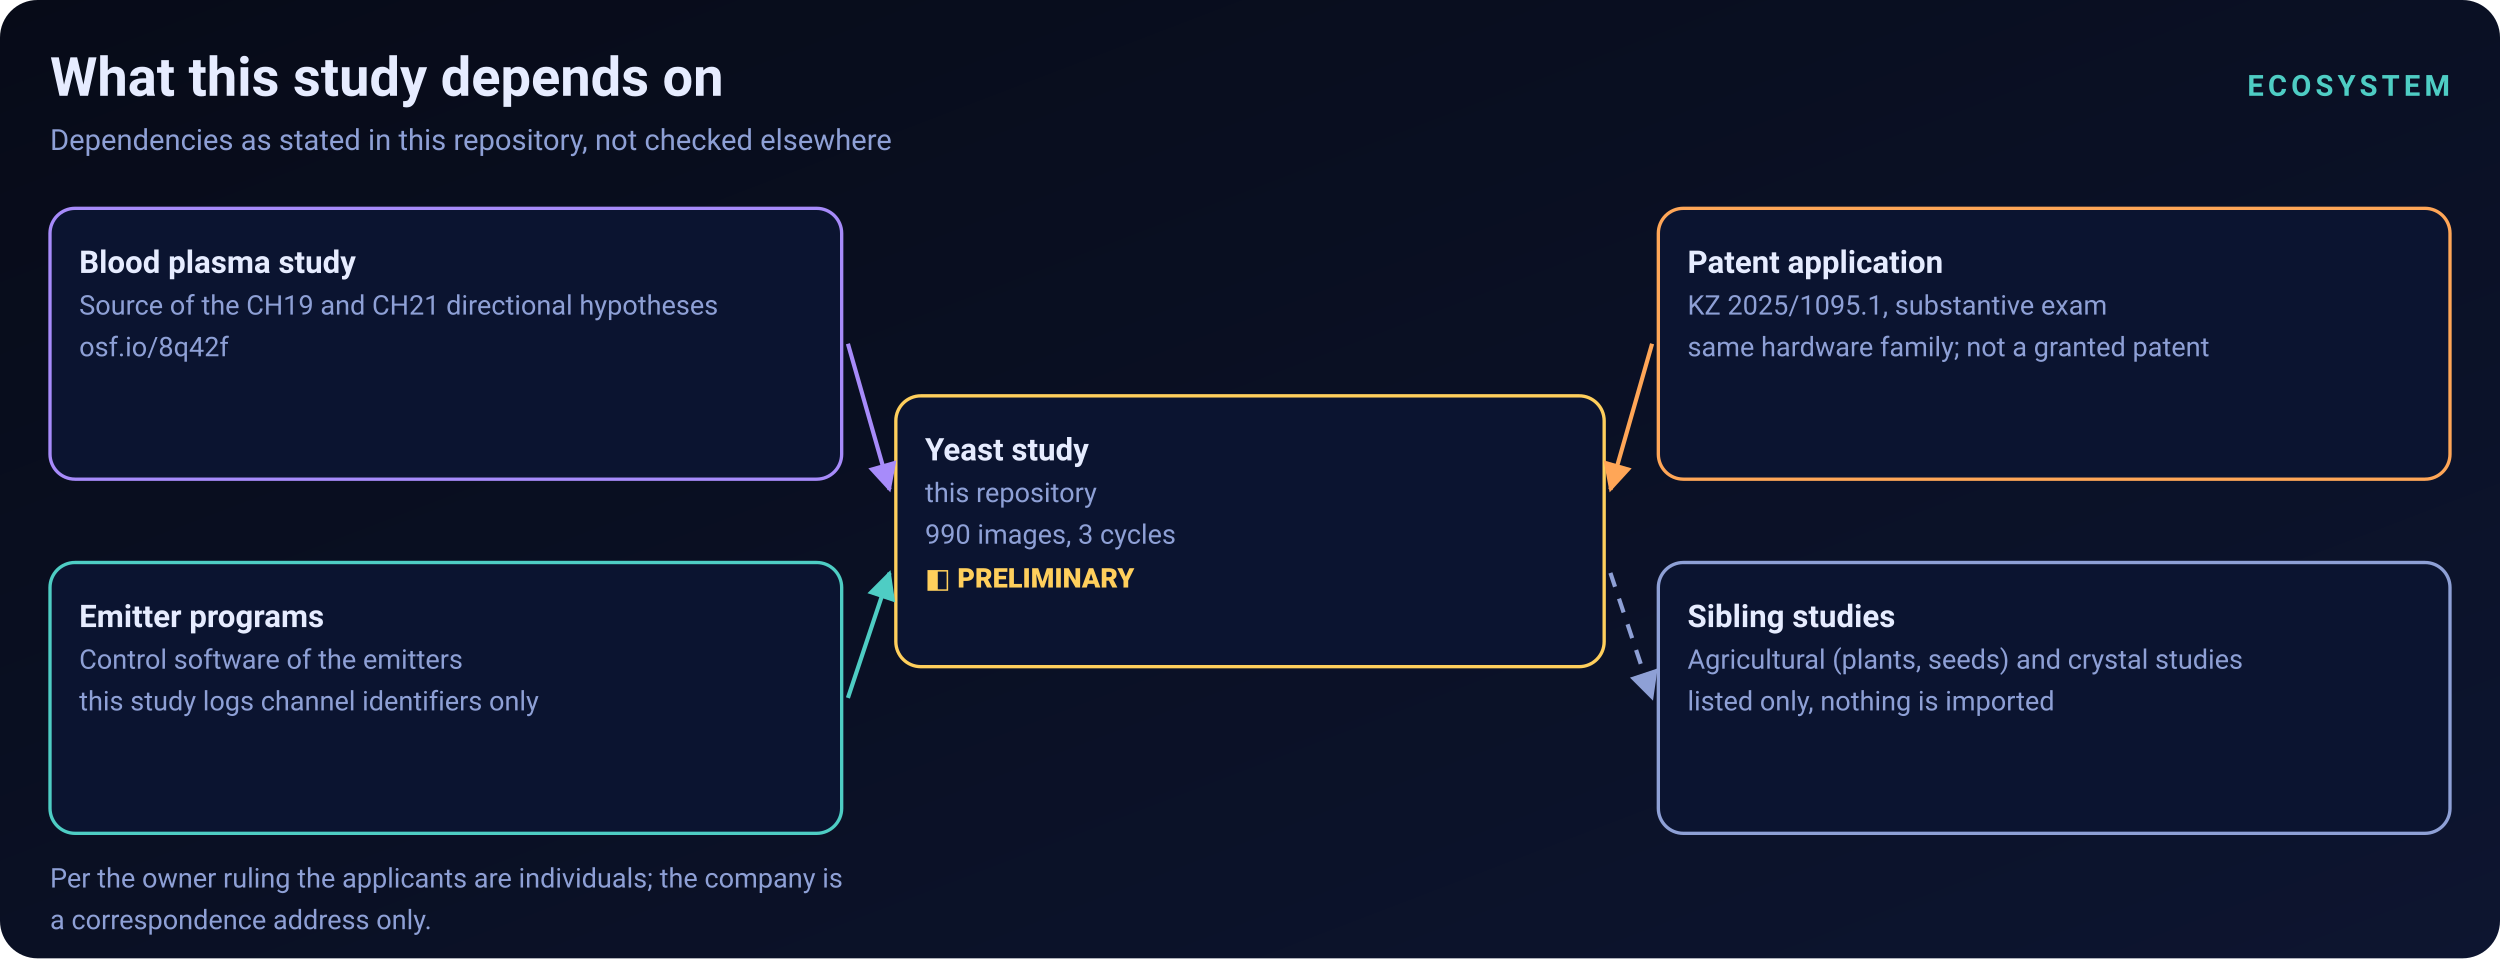
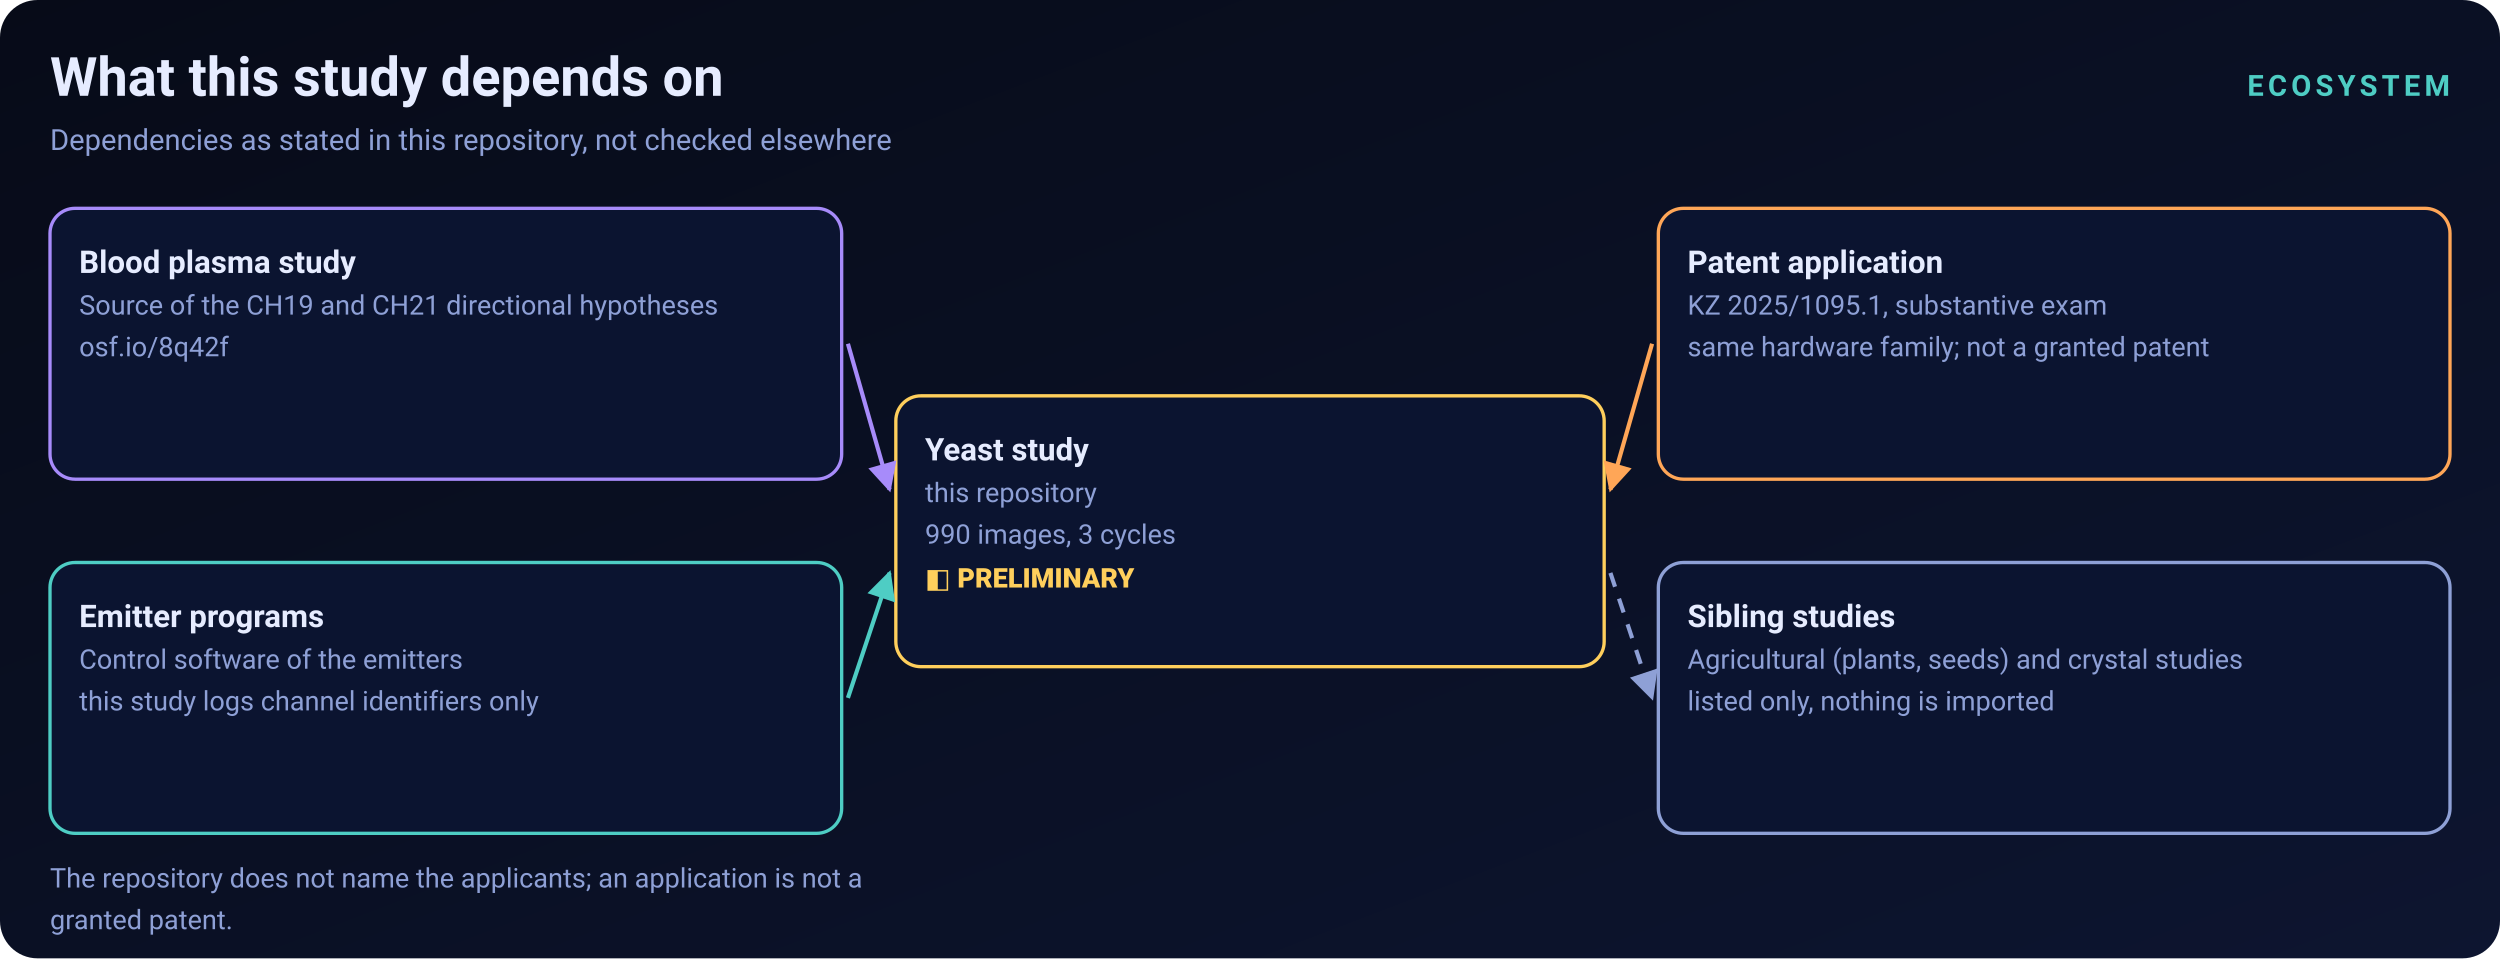
<svg xmlns="http://www.w3.org/2000/svg" viewBox="0 0 1200 460" width="1200" height="460" role="img" aria-labelledby="t d">
  <defs>
    <linearGradient id="bg" x1="0" y1="0" x2="1" y2="1">
      <stop offset="0" stop-color="#070b18" />
      <stop offset="1" stop-color="#0d1530" />
    </linearGradient>
    <filter id="glow" x="-50%" y="-50%" width="200%" height="200%">
      <feGaussianBlur stdDeviation="3" result="b" />
      <feMerge>
        <feMergeNode in="b" />
        <feMergeNode in="SourceGraphic" />
      </feMerge>
    </filter>
  </defs>
  <rect width="1200" height="460" rx="18" fill="url(#bg)" />
  <text x="24" y="46" font-family="'Segoe UI', Roboto, 'Helvetica Neue', Arial, sans-serif" font-size="26" fill="#e6ecff" text-anchor="start" font-weight="700">What this study depends on</text>
  <text x="24" y="72" font-family="'Segoe UI', Roboto, 'Helvetica Neue', Arial, sans-serif" font-size="14" fill="#8ea0d6" text-anchor="start" font-weight="400">Dependencies as stated in this repository, not checked elsewhere</text>
  <text x="1176" y="46" font-family="'Segoe UI', Roboto, 'Helvetica Neue', Arial, sans-serif" font-size="14" fill="#4ecdc4" text-anchor="end" font-weight="700" letter-spacing="2">ECOSYSTEM</text>
  <rect x="430.0" y="190" width="340" height="130" rx="12" fill="#0b1430" stroke="#ffcf5c" stroke-width="1.6" />
  <text x="444.0" y="221.0" font-family="'Segoe UI', Roboto, 'Helvetica Neue', Arial, sans-serif" font-size="15" fill="#e6ecff" text-anchor="start" font-weight="700">Yeast study</text>
  <text x="444.0" y="241.0" font-family="'Segoe UI', Roboto, 'Helvetica Neue', Arial, sans-serif" font-size="13" fill="#8ea0d6" text-anchor="start" font-weight="400">this repository</text>
  <text x="444.0" y="261.0" font-family="'Segoe UI', Roboto, 'Helvetica Neue', Arial, sans-serif" font-size="13" fill="#8ea0d6" text-anchor="start" font-weight="400">990 images, 3 cycles</text>
  <text x="444.0" y="282.0" font-family="'Segoe UI', Roboto, 'Helvetica Neue', Arial, sans-serif" font-size="13" fill="#ffcf5c" text-anchor="start" font-weight="800">◧ PRELIMINARY</text>
  <rect x="24" y="100" width="380" height="130" rx="12" fill="#0b1430" stroke="#a78bfa" stroke-width="1.6" />
  <text x="38" y="131.0" font-family="'Segoe UI', Roboto, 'Helvetica Neue', Arial, sans-serif" font-size="15" fill="#e6ecff" text-anchor="start" font-weight="700">Blood plasma study</text>
  <text x="38" y="151.0" font-family="'Segoe UI', Roboto, 'Helvetica Neue', Arial, sans-serif" font-size="13" fill="#8ea0d6" text-anchor="start" font-weight="400">Source of the CH19 and CH21 directional hypotheses</text>
  <text x="38" y="171.0" font-family="'Segoe UI', Roboto, 'Helvetica Neue', Arial, sans-serif" font-size="13" fill="#8ea0d6" text-anchor="start" font-weight="400">osf.io/8q42f</text>
  <defs>
    <marker id="ma78bfa" viewBox="0 0 10 10" refX="9" refY="5" markerWidth="7" markerHeight="7" orient="auto">
      <path d="M0,0 L10,5 L0,10z" fill="#a78bfa" />
    </marker>
  </defs>
  <path d="M407.0,165.0 L427.0,235.0" fill="none" stroke="#a78bfa" stroke-width="2" marker-end="url(#ma78bfa)" />
  <rect x="24" y="270" width="380" height="130" rx="12" fill="#0b1430" stroke="#4ecdc4" stroke-width="1.6" />
  <text x="38" y="301.0" font-family="'Segoe UI', Roboto, 'Helvetica Neue', Arial, sans-serif" font-size="15" fill="#e6ecff" text-anchor="start" font-weight="700">Emitter programs</text>
  <text x="38" y="321.0" font-family="'Segoe UI', Roboto, 'Helvetica Neue', Arial, sans-serif" font-size="13" fill="#8ea0d6" text-anchor="start" font-weight="400">Control software of the emitters</text>
  <text x="38" y="341.0" font-family="'Segoe UI', Roboto, 'Helvetica Neue', Arial, sans-serif" font-size="13" fill="#8ea0d6" text-anchor="start" font-weight="400">this study logs channel identifiers only</text>
  <defs>
    <marker id="m4ecdc4" viewBox="0 0 10 10" refX="9" refY="5" markerWidth="7" markerHeight="7" orient="auto">
      <path d="M0,0 L10,5 L0,10z" fill="#4ecdc4" />
    </marker>
  </defs>
  <path d="M407.0,335.0 L427.0,275.0" fill="none" stroke="#4ecdc4" stroke-width="2" marker-end="url(#m4ecdc4)" />
  <rect x="796" y="100" width="380" height="130" rx="12" fill="#0b1430" stroke="#ffa657" stroke-width="1.6" />
  <text x="810" y="131.0" font-family="'Segoe UI', Roboto, 'Helvetica Neue', Arial, sans-serif" font-size="15" fill="#e6ecff" text-anchor="start" font-weight="700">Patent application</text>
  <text x="810" y="151.0" font-family="'Segoe UI', Roboto, 'Helvetica Neue', Arial, sans-serif" font-size="13" fill="#8ea0d6" text-anchor="start" font-weight="400">KZ 2025/1095.1, substantive exam</text>
  <text x="810" y="171.0" font-family="'Segoe UI', Roboto, 'Helvetica Neue', Arial, sans-serif" font-size="13" fill="#8ea0d6" text-anchor="start" font-weight="400">same hardware family; not a granted patent</text>
  <defs>
    <marker id="mffa657" viewBox="0 0 10 10" refX="9" refY="5" markerWidth="7" markerHeight="7" orient="auto">
      <path d="M0,0 L10,5 L0,10z" fill="#ffa657" />
    </marker>
  </defs>
  <path d="M793.0,165.0 L773.0,235.0" fill="none" stroke="#ffa657" stroke-width="2" marker-end="url(#mffa657)" />
  <rect x="796" y="270" width="380" height="130" rx="12" fill="#0b1430" stroke="#8ea0d6" stroke-width="1.6" />
  <text x="810" y="301.0" font-family="'Segoe UI', Roboto, 'Helvetica Neue', Arial, sans-serif" font-size="15" fill="#e6ecff" text-anchor="start" font-weight="700">Sibling studies</text>
  <text x="810" y="321.0" font-family="'Segoe UI', Roboto, 'Helvetica Neue', Arial, sans-serif" font-size="13" fill="#8ea0d6" text-anchor="start" font-weight="400">Agricultural (plants, seeds) and crystal studies</text>
  <text x="810" y="341.0" font-family="'Segoe UI', Roboto, 'Helvetica Neue', Arial, sans-serif" font-size="13" fill="#8ea0d6" text-anchor="start" font-weight="400">listed only, nothing is imported</text>
  <defs>
    <marker id="m8ea0d6" viewBox="0 0 10 10" refX="9" refY="5" markerWidth="7" markerHeight="7" orient="auto">
      <path d="M0,0 L10,5 L0,10z" fill="#8ea0d6" />
    </marker>
  </defs>
  <path d="M773.0,275.0 L793.0,335.0" fill="none" stroke="#8ea0d6" stroke-width="2" stroke-dasharray="7 6" marker-end="url(#m8ea0d6)" />
-   <text x="24" y="426" font-family="'Segoe UI', Roboto, 'Helvetica Neue', Arial, sans-serif" font-size="13" fill="#8ea0d6" text-anchor="start" font-weight="400">Per the owner ruling the applicants are individuals; the company is</text>
-   <text x="24" y="446" font-family="'Segoe UI', Roboto, 'Helvetica Neue', Arial, sans-serif" font-size="13" fill="#8ea0d6" text-anchor="start" font-weight="400">a correspondence address only.</text>
+   <text x="24" y="426" font-family="'Segoe UI', Roboto, 'Helvetica Neue', Arial, sans-serif" font-size="13" fill="#8ea0d6" text-anchor="start" font-weight="400">The repository does not name the applicants; an application is not a</text>
+   <text x="24" y="446" font-family="'Segoe UI', Roboto, 'Helvetica Neue', Arial, sans-serif" font-size="13" fill="#8ea0d6" text-anchor="start" font-weight="400">granted patent.</text>
</svg>
